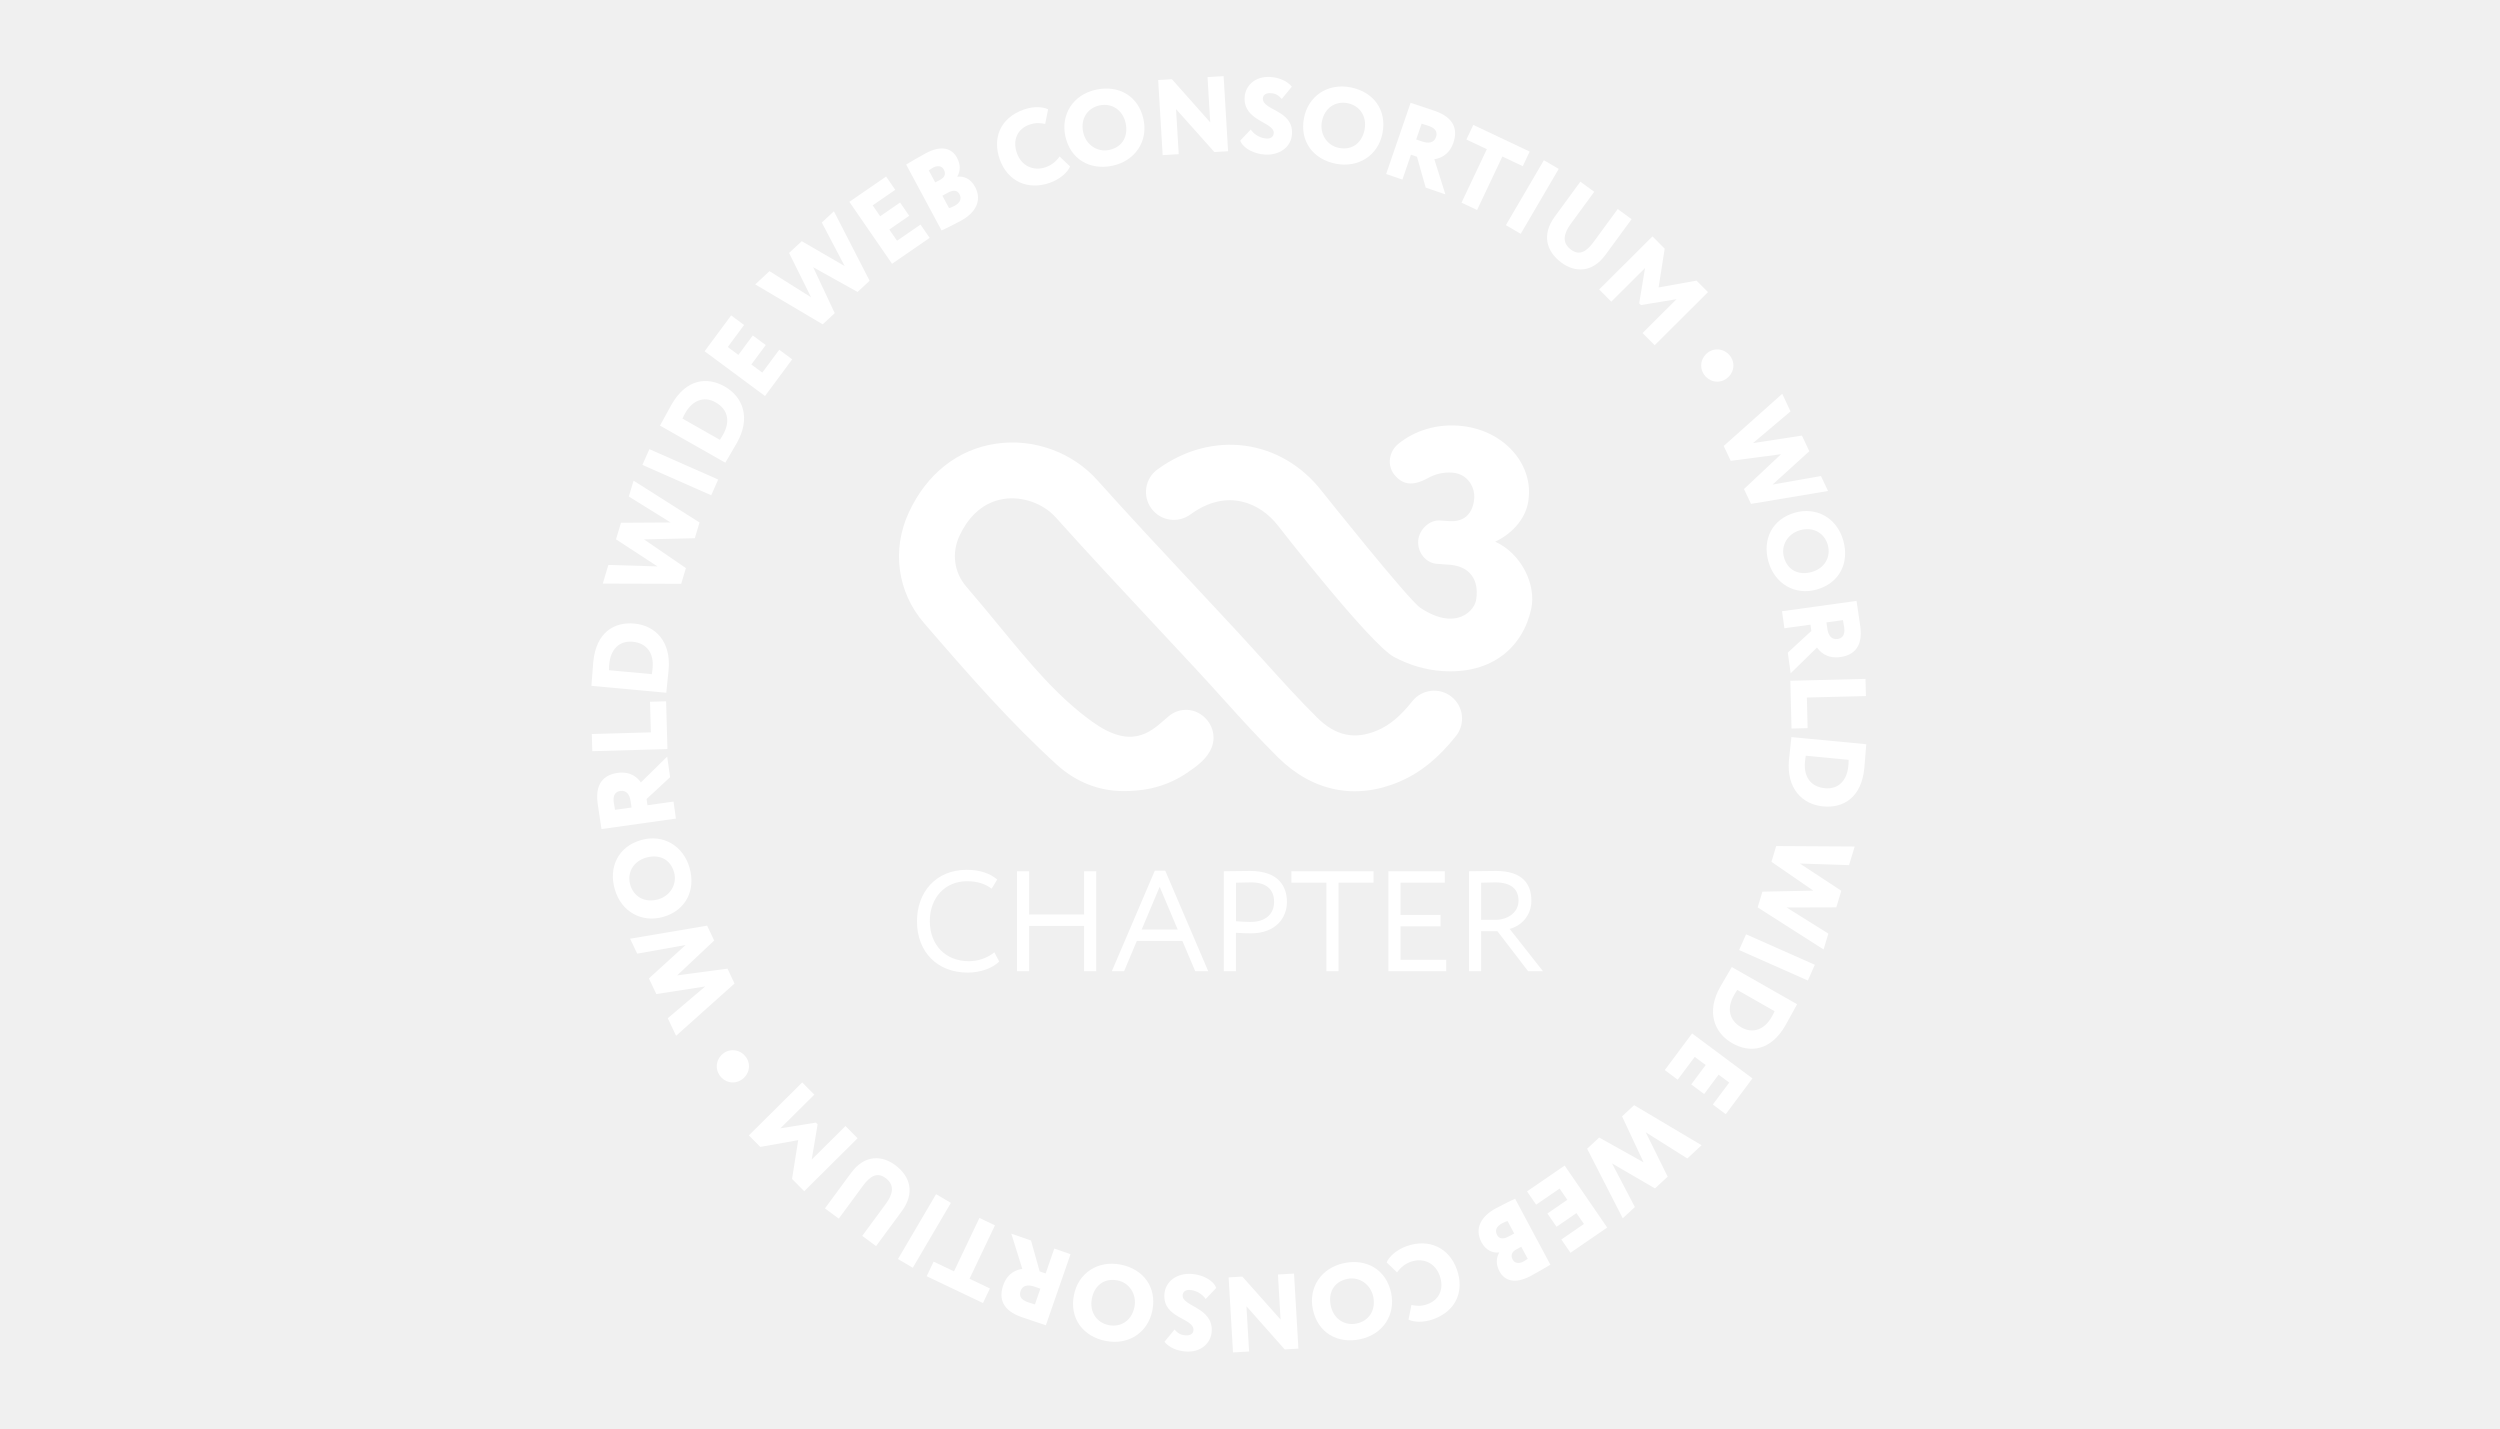
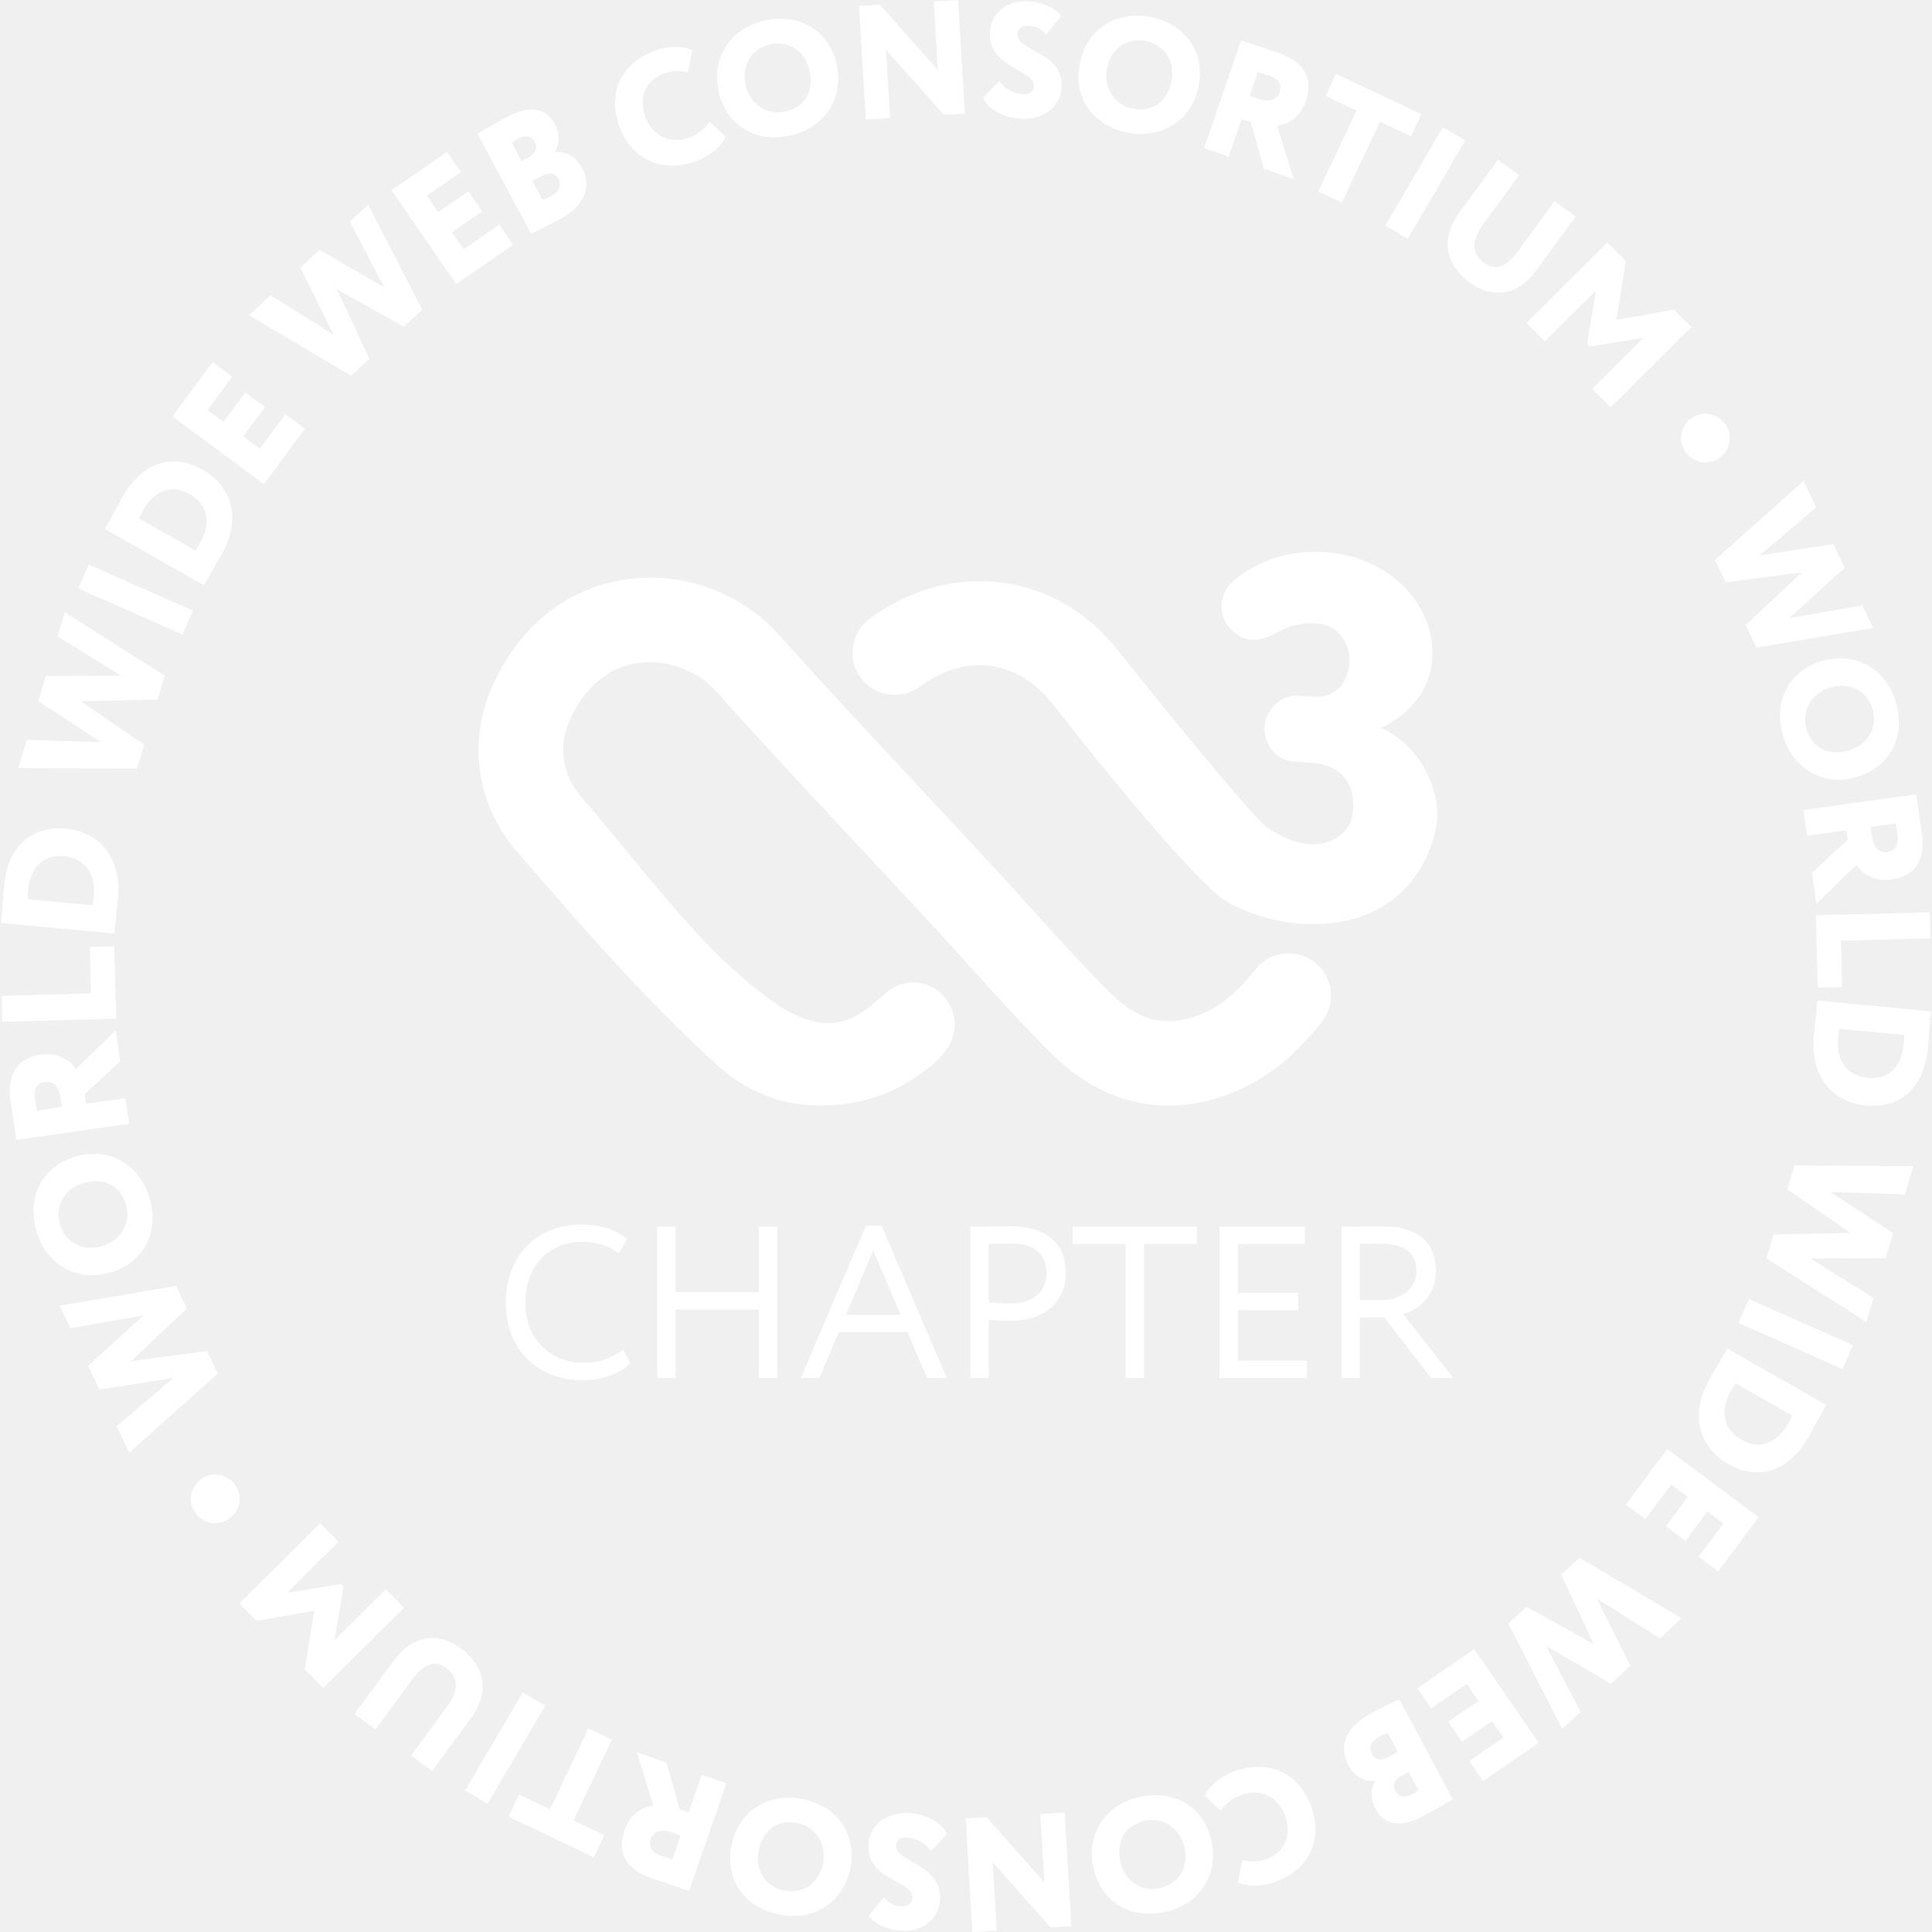
- <svg xmlns="http://www.w3.org/2000/svg" id="Layer_1" width="175" height="100" version="1.1" viewBox="0 0 175 100">
-   <defs>
-     <style>
-       .st0 {
-         fill: #fff;
-       }
-     </style>
-   </defs>
-   <g>
-     <g>
-       <path class="st0" d="M69.946,67.304c-.47.479-1.34.779-2.209.779-2.099,0-3.548-1.419-3.548-3.598,0-2.009,1.299-3.598,3.488-3.598.899,0,1.629.249,2.128.68l-.39.64c-.459-.34-.999-.521-1.729-.521-1.52,0-2.599,1.14-2.599,2.799,0,1.669,1.109,2.799,2.729,2.799.67,0,1.309-.23,1.789-.62l.34.64Z" />
-       <path class="st0" d="M75.886,64.815h-3.848v3.168h-.85v-6.996h.85v3.028h3.848v-3.028h.85v6.996h-.85v-3.168Z" />
-       <path class="st0" d="M80.837,60.947h.729l3.009,7.036h-.91l-.899-2.119h-3.188l-.89,2.119h-.859l3.008-7.036ZM79.918,65.065h2.519l-1.26-2.989-1.259,2.989Z" />
-       <path class="st0" d="M85.668,67.983v-6.996c.39,0,1.389-.021,1.828-.021,1.999,0,2.589,1.08,2.589,2.169,0,1.14-.81,2.199-2.519,2.199-.279,0-.699-.01-1.049-.04v2.688h-.85ZM86.518,61.787v2.698c.34.03.669.05,1.019.05,1.03,0,1.649-.529,1.649-1.409,0-.829-.5-1.359-1.609-1.359-.279,0-.729.01-1.059.021Z" />
-       <path class="st0" d="M90.398,60.987h5.747v.8h-2.448v6.196h-.85v-6.196h-2.449v-.8Z" />
-       <path class="st0" d="M97.188,60.987h3.947v.8h-3.098v2.259h2.798v.799h-2.798v2.339h3.198v.8h-4.048v-6.996Z" />
-       <path class="st0" d="M102.829,67.983v-6.996c.39,0,1.679-.021,1.879-.021,1.908,0,2.488.95,2.488,2.079,0,1.09-.75,1.779-1.52,1.979l2.329,2.958h-1.039l-2.149-2.799h-1.139v2.799h-.85ZM103.678,61.787v2.599h1.029c.81,0,1.589-.5,1.589-1.33,0-.719-.399-1.289-1.64-1.289-.22,0-.649.01-.979.021Z" />
+ <svg xmlns="http://www.w3.org/2000/svg" id="Layer_1" width="120" height="120" version="1.1" viewBox="0 0 60 60">
+   <defs id="defs2929" />
+   <g id="g28" transform="matrix(0.6715809,0,0,0.6715809,-27.39767,-2.482581)">
+     <g id="g20">
+       <path d="M 69.946,66.74 C 69.476,67.219 68.606,67.519 67.737,67.519 65.638,67.519 64.189,66.1 64.189,63.922 64.189,61.913 65.488,60.324 67.677,60.324 68.577,60.324 69.306,60.573 69.805,61.004 L 69.415,61.643 C 68.956,61.303 68.416,61.123 67.687,61.123 66.167,61.123 65.088,62.262 65.088,63.922 65.088,65.59 66.198,66.72 67.817,66.72 68.487,66.72 69.125,66.49 69.606,66.1 Z" id="path6" style="fill:#ffffff" />
+       <path d="M 75.886,64.252 H 72.038 V 67.42 H 71.189 V 60.423 H 72.038 V 63.452 H 75.886 V 60.423 H 76.736 V 67.42 H 75.886 Z" id="path8" style="fill:#ffffff" />
+       <path d="M 80.837,60.383 H 81.567 L 84.576,67.42 H 83.665 L 82.766,65.3 H 79.579 L 78.689,67.42 H 77.829 L 80.837,60.383 Z M 79.918,64.502 H 82.437 L 81.177,61.512 Z" id="path10" style="fill:#ffffff" />
+       <path d="M 85.668,67.42 V 60.423 C 86.058,60.423 87.057,60.403 87.496,60.403 89.496,60.403 90.085,61.483 90.085,62.572 90.085,63.712 89.276,64.771 87.567,64.771 87.288,64.771 86.868,64.761 86.518,64.731 V 67.42 H 85.668 Z M 86.518,61.223 V 63.922 C 86.858,63.952 87.187,63.971 87.537,63.971 88.567,63.971 89.186,63.442 89.186,62.562 89.186,61.733 88.686,61.203 87.577,61.203 87.297,61.203 86.847,61.213 86.518,61.223 Z" id="path12" style="fill:#ffffff" />
+       <path d="M 90.398,60.423 H 96.145 V 61.223 H 93.697 V 67.42 H 92.847 V 61.223 H 90.398 Z" id="path14" style="fill:#ffffff" />
+       <path d="M 97.188,60.423 H 101.135 V 61.223 H 98.038 V 63.482 H 100.835 V 64.281 H 98.038 V 66.62 H 101.236 V 67.42 H 97.188 Z" id="path16" style="fill:#ffffff" />
+       <path d="M 102.829,67.42 V 60.423 C 103.218,60.423 104.507,60.403 104.707,60.403 106.616,60.403 107.196,61.353 107.196,62.482 107.196,63.572 106.446,64.261 105.676,64.462 L 108.005,67.42 H 106.966 L 104.817,64.621 H 103.678 V 67.42 H 102.829 Z M 103.678,61.223 V 63.822 H 104.707 C 105.517,63.822 106.296,63.322 106.296,62.492 106.296,61.773 105.897,61.203 104.657,61.203 104.437,61.203 104.007,61.213 103.678,61.223 Z" id="path18" style="fill:#ffffff" />
    </g>
-     <g>
-       <path class="st0" d="M101.605,48.77c-.843-.669-2.075-.527-2.744.316-.829,1.046-1.582,1.675-2.441,2.041-1.584.674-2.926.389-4.223-.897-1.272-1.26-2.511-2.632-3.713-3.963-.588-.651-1.177-1.303-1.774-1.948-1.019-1.101-2.044-2.198-3.068-3.295l-.09-.097c-2.227-2.383-4.529-4.848-6.749-7.324-1.761-1.964-4.481-2.937-7.098-2.543-2.675.4-4.838,2.112-6.091,4.819-1.207,2.607-.799,5.57,1.065,7.732,3.279,3.803,6.045,6.947,9.285,9.904,1.325,1.209,2.928,1.852,4.635,1.861,1.108.005,2.777-.12,4.48-1.266.746-.502,1.44-1.018,1.745-1.806.311-.806.021-1.733-.708-2.256-.706-.509-1.634-.473-2.307.087-.085.071-.177.152-.278.24-1.059.927-2.376,2.081-5.061.153-2.461-1.767-4.366-4.083-6.573-6.766-.72-.874-1.464-1.778-2.26-2.702-.85-.986-1.034-2.342-.479-3.541.484-1.043,1.417-2.341,3.126-2.596,1.294-.195,2.745.323,3.612,1.288,2.239,2.498,4.558,4.982,6.801,7.383,1.051,1.125,2.102,2.251,3.148,3.38.586.633,1.164,1.273,1.751,1.923,1.232,1.364,2.506,2.774,3.852,4.107,2.429,2.407,5.448,3.017,8.506,1.716,1.468-.627,2.73-1.645,3.969-3.207.668-.842.527-2.073-.316-2.743Z" />
-       <path class="st0" d="M104.661,37.92c1.263-.599,2.256-1.726,2.351-3.093.24-2.374-1.714-4.645-4.589-4.996-1.765-.224-3.403.299-4.564,1.261-.621.516-.788,1.472-.25,2.145.588.701,1.266.824,2.376.214.398-.226.996-.414,1.653-.368,1.24.086,1.595,1.203,1.561,1.711-.005.075.002,1.805-1.744,1.685l-.659-.046c-.734-.05-1.467.636-1.522,1.42-.059.835.552,1.564,1.312,1.617l.81.055c2.228.154,1.995,2.045,1.949,2.348-.043.869-1.439,2.344-3.928.667-.844-.568-6.868-8.134-6.868-8.134-2.854-3.69-7.704-4.34-11.53-1.544-.421.308-.698.761-.778,1.277-.079.515.046,1.031.353,1.452.308.421.761.698,1.276.778.518.08,1.032-.046,1.453-.353,2.611-1.907,4.938-.771,6.134.777,0,0,6.467,8.318,8.132,9.199,1.08.572,2.208.902,3.355.981,3.519.243,5.662-1.696,6.241-4.352.379-1.741-.747-3.917-2.524-4.702Z" />
+     <g id="g26">
+       <path d="M 101.605,48.206 C 100.761,47.536 99.53,47.679 98.861,48.522 98.031,49.568 97.278,50.197 96.419,50.563 94.836,51.237 93.494,50.952 92.196,49.667 90.924,48.407 89.685,47.034 88.483,45.704 87.895,45.053 87.306,44.401 86.71,43.756 85.69,42.655 84.665,41.559 83.641,40.461 L 83.551,40.364 C 81.324,37.981 79.022,35.516 76.802,33.04 75.041,31.076 72.321,30.103 69.704,30.497 67.029,30.897 64.866,32.609 63.613,35.316 62.405,37.923 62.814,40.886 64.678,43.048 67.957,46.851 70.723,49.995 73.963,52.952 75.288,54.161 76.891,54.804 78.598,54.813 79.706,54.818 81.375,54.693 83.078,53.547 83.824,53.045 84.518,52.528 84.824,51.74 85.135,50.934 84.845,50.007 84.116,49.484 83.41,48.975 82.483,49.011 81.809,49.571 81.724,49.642 81.632,49.723 81.531,49.811 80.472,50.738 79.155,51.893 76.469,49.964 74.009,48.197 72.103,45.881 69.896,43.199 69.177,42.325 68.432,41.421 67.636,40.497 66.787,39.511 66.603,38.155 67.157,36.956 67.641,35.913 68.574,34.615 70.283,34.36 71.577,34.165 73.028,34.682 73.895,35.647 76.133,38.145 78.453,40.63 80.696,43.03 81.747,44.155 82.798,45.281 83.844,46.41 84.429,47.043 85.008,47.683 85.594,48.333 86.827,49.697 88.101,51.107 89.446,52.44 91.875,54.848 94.895,55.457 97.952,54.156 99.42,53.529 100.682,52.511 101.921,50.949 102.589,50.107 102.448,48.877 101.605,48.206 Z" id="path22" style="fill:#ffffff;fill-opacity:1" />
+       <path d="M 104.661,37.356 C 105.924,36.757 106.917,35.63 107.012,34.263 107.252,31.89 105.298,29.618 102.423,29.267 100.658,29.043 99.02,29.566 97.859,30.528 97.239,31.044 97.071,31.999 97.609,32.673 98.197,33.374 98.876,33.497 99.985,32.887 100.383,32.661 100.981,32.473 101.638,32.519 102.879,32.605 103.234,33.722 103.199,34.229 103.194,34.304 103.201,36.035 101.455,35.914 L 100.796,35.868 C 100.062,35.818 99.329,36.504 99.275,37.289 99.216,38.124 99.827,38.853 100.586,38.906 L 101.396,38.962 C 103.624,39.116 103.391,41.007 103.345,41.309 103.301,42.179 101.906,43.654 99.417,41.977 98.572,41.408 92.549,33.843 92.549,33.843 89.695,30.153 84.846,29.503 81.019,32.298 80.598,32.606 80.321,33.059 80.241,33.575 80.161,34.09 80.286,34.607 80.594,35.027 80.901,35.448 81.355,35.725 81.87,35.805 82.388,35.886 82.902,35.76 83.323,35.452 85.933,33.545 88.26,34.682 89.457,36.229 89.457,36.229 95.924,44.547 97.589,45.428 98.669,46 99.797,46.33 100.944,46.41 104.463,46.653 106.606,44.714 107.185,42.058 107.564,40.317 106.438,38.141 104.661,37.356 Z" id="path24" style="fill:#ffffff;fill-opacity:1" />
    </g>
  </g>
-   <g>
-     <polygon class="st0" points="50.925 67.806 47.403 68.276 49.991 65.835 49.499 64.796 44.107 65.71 44.603 66.756 47.993 66.149 45.424 68.49 45.942 69.584 49.367 69.051 46.743 71.276 47.326 72.506 51.417 68.847 50.925 67.806" />
-     <path class="st0" d="M46.417,64.186c1.615-.46,2.292-1.897,1.854-3.439-.44-1.541-1.853-2.383-3.387-1.946-1.614.46-2.292,1.897-1.853,3.438.459,1.615,1.918,2.365,3.386,1.946ZM44.116,61.931c-.233-.819.192-1.635,1.118-1.899.854-.243,1.677.062,1.951,1.025.231.81-.249,1.652-1.118,1.899-.927.264-1.712-.185-1.951-1.025Z" />
-     <path class="st0" d="M47.147,56.11l-1.824.257-.062-.439,1.646-1.523-.204-1.444-1.841,1.808c-.181-.263-.66-.803-1.627-.667-.961.136-1.597.741-1.397,2.163.021.149.224,1.48.265,1.77l5.211-.734-.168-1.191ZM43.052,56.687c-.042-.244-.063-.34-.088-.519-.081-.573.174-.761.464-.801.439-.062.653.272.718.727l.061.431-1.155.162Z" />
-     <polygon class="st0" points="46.628 49.091 45.501 49.123 45.561 51.265 41.427 51.38 41.46 52.583 46.721 52.435 46.628 49.091" />
-     <path class="st0" d="M46.652,48.366c.046-.501.124-1.189.15-1.467.185-2-.936-3.116-2.403-3.25-1.393-.129-2.678.606-2.871,2.702-.032.344-.095,1.275-.121,1.552l-.009.105,5.242.484.012-.127ZM45.682,46.759c-.016.172-.026.277-.055.433l-2.995-.277c-.009-.151.007-.317.019-.444.09-.974.664-1.637,1.631-1.549.996.093,1.497.803,1.401,1.836Z" />
-     <polygon class="st0" points="48.013 39.766 45.081 37.759 48.637 37.676 48.967 36.575 44.349 33.647 44.017 34.756 46.943 36.573 43.468 36.594 43.121 37.754 46.024 39.649 42.585 39.547 42.195 40.851 47.684 40.867 48.013 39.766" />
-     <rect class="st0" x="47.018" y="30.423" width="1.204" height="5.265" transform="translate(-1.85004 63.27065) rotate(-66.18191)" />
-     <path class="st0" d="M50.838,32.28c.25-.438.604-1.032.742-1.274.991-1.746.429-3.224-.853-3.952-1.216-.69-2.688-.55-3.728,1.281-.171.301-.612,1.123-.749,1.364l-.052.092,4.577,2.599.063-.111ZM50.39,30.788l-2.616-1.486c.054-.141.136-.286.199-.396.483-.85,1.281-1.219,2.124-.739.87.494,1.033,1.348.52,2.25-.085.15-.137.241-.227.371Z" />
-     <polygon class="st0" points="55.454 25.153 54.547 24.482 53.361 26.082 52.594 25.514 53.601 24.155 52.695 23.482 51.687 24.843 50.944 24.291 52.086 22.75 51.18 22.079 49.322 24.587 53.55 27.721 55.454 25.153" />
-     <polygon class="st0" points="58.432 21.92 56.922 18.705 60.03 20.437 60.872 19.653 58.374 14.79 57.526 15.577 59.127 18.626 56.122 16.883 55.235 17.707 56.776 20.811 53.864 18.98 52.867 19.907 57.59 22.703 58.432 21.92" />
-     <polygon class="st0" points="65.075 16.651 64.435 15.721 62.793 16.852 62.251 16.066 63.645 15.106 63.005 14.176 61.611 15.137 61.086 14.375 62.666 13.286 62.026 12.358 59.455 14.128 62.443 18.465 65.075 16.651" />
-     <path class="st0" d="M67.259,15.454c1.007-.541,1.517-1.404.994-2.378-.321-.597-.827-.76-1.232-.705l-.007-.013c.224-.41.234-.835-.025-1.319-.346-.642-1.07-.91-2.176-.315-.504.271-1.132.643-1.383.794l2.478,4.611c.286-.12.909-.438,1.352-.676ZM67.164,13.592c.168.312.058.601-.353.821-.199.107-.295.133-.379.153l-.466-.868.411-.221c.344-.185.631-.177.787.114ZM65.467,12.771l-.452-.841c.112-.077.184-.133.317-.205.259-.14.586-.136.735.142.181.338.024.568-.248.714l-.352.189Z" />
-     <path class="st0" d="M73.492,12.796c.673-.238,1.233-.707,1.412-1.146l-.734-.697c-.245.366-.595.617-.949.744-.893.315-1.723-.092-2.035-.971-.346-.978.091-1.723.857-1.994.468-.166.794-.122,1.122-.055l.201-1.029c-.4-.185-1.041-.213-1.7.021-1.708.605-2.189,2.06-1.684,3.484.548,1.545,1.973,2.188,3.51,1.643Z" />
-     <path class="st0" d="M77.875,11.601c1.567-.334,2.502-1.686,2.17-3.246-.349-1.641-1.737-2.415-3.304-2.081-1.641.349-2.488,1.751-2.17,3.246.35,1.641,1.737,2.415,3.304,2.081ZM76.976,7.377c.832-.177,1.618.302,1.819,1.244.185.868-.176,1.668-1.155,1.876-.824.176-1.63-.36-1.818-1.243-.201-.942.3-1.695,1.154-1.877Z" />
-     <polygon class="st0" points="84.526 5.396 84.716 8.566 82.033 5.545 81.072 5.602 81.386 10.859 82.511 10.792 82.323 7.638 85.005 10.643 85.966 10.586 85.653 5.329 84.526 5.396" />
-     <path class="st0" d="M88.642,9.697c-.368-.025-.815-.227-1.09-.629l-.736.774c.218.579,1.016.933,1.722.978,1.014.066,1.842-.513,1.901-1.429.111-1.711-2.094-1.644-2.037-2.514.015-.24.22-.378.55-.355.39.024.555.171.772.404l.704-.859c-.307-.374-.833-.634-1.508-.678-1.051-.068-1.742.595-1.794,1.406-.11,1.696,2.087,1.741,2.036,2.529-.016.248-.207.394-.521.374Z" />
-     <path class="st0" d="M93.504,11.462c1.573.308,2.964-.57,3.27-2.136.322-1.646-.651-2.902-2.224-3.21-1.646-.323-2.976.637-3.269,2.135-.322,1.647.651,2.903,2.224,3.21ZM92.535,8.497c.185-.945.941-1.442,1.798-1.274.835.163,1.37.912,1.186,1.857-.17.871-.816,1.466-1.798,1.273-.827-.162-1.359-.971-1.186-1.857Z" />
-     <path class="st0" d="M98.767,10.829l.42.143.611,2.16,1.38.474-.776-2.462c.317-.043,1.016-.225,1.334-1.15.315-.918.064-1.76-1.296-2.228-.142-.048-1.421-.472-1.699-.567l-1.711,4.981,1.139.391.599-1.743ZM99.513,8.659c.237.073.333.098.503.156.548.188.6.501.505.779-.145.42-.54.458-.974.31l-.413-.142.379-1.103Z" />
-     <polygon class="st0" points="106.595 11.632 107.077 10.611 103.131 8.745 102.648 9.766 104.078 10.441 102.307 14.185 103.396 14.699 105.166 10.956 106.595 11.632" />
-     <rect class="st0" x="104.628" y="13.191" width="5.265" height="1.203" transform="translate(41.18161 99.39973) rotate(-59.6634)" />
-     <path class="st0" d="M109.312,18.393c.911.667,2.123.743,3.073-.557l1.826-2.493-.971-.711-1.683,2.3c-.498.68-.989.982-1.578.551-.679-.498-.512-1.148-.027-1.81l1.644-2.245-.971-.711-1.794,2.451c-.911,1.245-.61,2.425.482,3.224Z" />
-     <polygon class="st0" points="112.791 21.116 115.152 18.764 114.743 21.232 114.865 21.355 117.356 20.944 114.978 23.312 115.828 24.166 119.56 20.449 118.758 19.644 116.102 20.122 116.528 17.405 115.673 16.547 111.942 20.264 112.791 21.116" />
-     <polygon class="st0" points="121.149 32.258 124.671 31.796 122.079 34.231 122.569 35.272 127.961 34.369 127.468 33.321 124.077 33.921 126.651 31.587 126.135 30.491 122.709 31.017 125.337 28.798 124.757 27.566 120.659 31.218 121.149 32.258" />
-     <path class="st0" d="M125.647,35.886c-1.613.458-2.293,1.892-1.855,3.433.437,1.541,1.848,2.383,3.381,1.948,1.614-.458,2.293-1.893,1.856-3.434-.457-1.613-1.913-2.364-3.382-1.948ZM127.944,38.142c.232.817-.193,1.634-1.119,1.897-.853.242-1.675-.064-1.948-1.027-.23-.81.251-1.65,1.119-1.896.926-.263,1.71.187,1.948,1.026Z" />
-     <path class="st0" d="M124.909,43.978l1.825-.253.061.44-1.65,1.52.201,1.445,1.845-1.805c.18.263.658.804,1.627.67.961-.134,1.599-.739,1.401-2.162-.02-.149-.221-1.48-.261-1.771l-5.216.724.166,1.192ZM129.006,43.408c.042.245.063.341.088.519.079.574-.176.761-.466.802-.44.061-.653-.274-.716-.729l-.059-.432,1.154-.16Z" />
-     <polygon class="st0" points="125.406 50.998 126.534 50.97 126.481 48.827 130.615 48.725 130.585 47.522 125.323 47.653 125.406 50.998" />
-     <path class="st0" d="M125.397,51.596l-.012.127c-.048.502-.129,1.189-.156,1.467-.19,2.0.927,3.12,2.395,3.259,1.393.133,2.68-.598,2.881-2.695.033-.344.099-1.276.125-1.552l.01-.105-5.243-.501ZM129.382,53.632c-.093.974-.67,1.637-1.636,1.544-.996-.095-1.496-.808-1.397-1.841.017-.173.026-.278.057-.434l2.995.287c.008.151-.007.316-.019.444Z" />
-     <polygon class="st0" points="124.001 60.326 126.93 62.344 123.369 62.416 123.036 63.518 127.651 66.463 127.986 65.353 125.062 63.525 128.542 63.515 128.891 62.355 125.992 60.448 129.434 60.56 129.828 59.256 124.334 59.224 124.001 60.326" />
-     <rect class="st0" x="123.786" y="64.387" width="1.204" height="5.265" transform="translate(12.71659 153.5847) rotate(-66.09787)" />
-     <path class="st0" d="M121.161,67.803c-.25.438-.605,1.031-.743,1.274-.994,1.744-.434,3.223.846,3.952,1.215.693,2.688.555,3.73-1.275.171-.301.613-1.122.751-1.364l.053-.092-4.575-2.606-.063.111ZM121.608,69.295l2.614,1.489c-.055.142-.138.286-.201.398-.484.849-1.282,1.217-2.125.736-.869-.495-1.031-1.35-.517-2.251.086-.15.138-.242.229-.372Z" />
-     <polygon class="st0" points="116.535 74.904 117.439 75.579 118.631 73.98 119.398 74.552 118.386 75.908 119.291 76.583 120.303 75.225 121.045 75.779 119.898 77.318 120.803 77.992 122.67 75.488 118.446 72.341 116.535 74.904" />
-     <polygon class="st0" points="113.543 78.145 115.05 81.364 111.943 79.628 111.099 80.41 113.591 85.28 114.441 84.493 112.843 81.44 115.849 83.189 116.737 82.365 115.199 79.256 118.111 81.092 119.11 80.166 114.388 77.362 113.543 78.145" />
-     <polygon class="st0" points="106.891 83.396 107.529 84.326 109.172 83.199 109.712 83.987 108.317 84.944 108.956 85.873 110.35 84.917 110.874 85.679 109.293 86.764 109.931 87.693 112.503 85.928 109.526 81.589 106.891 83.396" />
-     <path class="st0" d="M104.704,84.588c-1.007.539-1.519,1.401-.998,2.375.319.596.825.761,1.231.706l.007.013c-.224.41-.236.835.023,1.318.344.643,1.068.913,2.175.32.504-.269,1.133-.64,1.384-.792l-2.468-4.614c-.286.12-.91.436-1.354.673ZM104.795,86.449c-.166-.312-.057-.6.355-.82.198-.107.295-.133.38-.152l.464.868-.411.22c-.345.184-.631.176-.788-.116ZM106.49,87.273l.45.842c-.112.077-.185.133-.317.203-.259.138-.586.135-.734-.144-.18-.338-.023-.568.25-.714l.351-.188Z" />
-     <path class="st0" d="M98.479,87.226c-.673.236-1.234.705-1.414,1.144l.732.698c.246-.365.596-.616.951-.741.893-.315,1.723.094,2.033.974.344.978-.095,1.724-.862,1.993-.467.164-.794.12-1.12.052l-.205,1.028c.4.186,1.04.216,1.7-.017,1.71-.602,2.194-2.056,1.692-3.481-.544-1.546-1.967-2.193-3.507-1.65Z" />
-     <path class="st0" d="M94.078,88.418c-1.568.331-2.506,1.682-2.177,3.243.346,1.642,1.733,2.419,3.302,2.088,1.641-.346,2.492-1.747,2.177-3.243-.346-1.641-1.732-2.418-3.301-2.088ZM94.969,92.645c-.832.175-1.619-.305-1.816-1.247-.183-.869.178-1.668,1.158-1.875.825-.174,1.63.364,1.816,1.247.198.942-.304,1.694-1.158,1.875Z" />
-     <polygon class="st0" points="89.456 89.215 89.64 92.368 86.964 89.361 86.004 89.416 86.31 94.671 87.437 94.605 87.251 91.438 89.928 94.459 90.889 94.403 90.582 89.15 89.456 89.215" />
-     <path class="st0" d="M83.307,90.299c.368.024.815.228,1.09.631l.738-.773c-.218-.581-1.016-.936-1.722-.983-1.014-.068-1.844.51-1.905,1.426-.114,1.713,2.093,1.648,2.034,2.52-.016.24-.221.378-.552.355-.389-.026-.554-.173-.772-.406l-.706.857c.307.375.833.637,1.508.682,1.051.069,1.745-.593,1.799-1.404.113-1.697-2.087-1.747-2.034-2.536.017-.248.207-.393.523-.372Z" />
-     <path class="st0" d="M78.447,88.522c-1.572-.309-2.964.567-3.272,2.131-.324,1.646.647,2.902,2.22,3.212,1.645.325,2.976-.632,3.271-2.13.325-1.646-.646-2.903-2.219-3.213ZM79.412,91.488c-.186.945-.943,1.44-1.799,1.271-.834-.165-1.368-.913-1.182-1.858.171-.871.817-1.464,1.798-1.272.827.163,1.357.973,1.183,1.859Z" />
-     <path class="st0" d="M73.196,89.143l-.42-.146-.605-2.161-1.379-.478.77,2.465c-.317.041-1.016.221-1.337,1.144-.318.918-.068,1.76,1.289,2.231.142.049,1.42.476,1.697.572l1.726-4.975-1.138-.395-.603,1.742ZM72.444,91.311c-.237-.075-.332-.1-.502-.159-.548-.19-.599-.502-.503-.779.145-.42.54-.458.974-.308l.413.143-.382,1.102Z" />
-     <polygon class="st0" points="68.559 85.257 66.779 88.996 65.352 88.316 64.867 89.336 68.808 91.213 69.294 90.194 67.867 89.514 69.646 85.775 68.559 85.257" />
-     <rect class="st0" x="62.077" y="85.565" width="5.266" height="1.204" transform="translate(-42.36057 98.33266) rotate(-59.57622)" />
-     <path class="st0" d="M62.655,81.549c-.909-.669-2.121-.748-3.076.549l-1.834,2.49.97.714,1.691-2.297c.5-.678.993-.979,1.58-.546.679.5.508,1.15.022,1.81l-1.652,2.243.97.714,1.803-2.448c.915-1.243.617-2.424-.474-3.228Z" />
-     <polygon class="st0" points="59.184 78.823 56.82 81.169 57.234 78.704 57.112 78.582 54.623 78.985 57.003 76.625 56.155 75.771 52.42 79.478 53.22 80.283 55.874 79.81 55.443 82.525 56.296 83.384 60.032 79.677 59.184 78.823" />
-     <path class="st0" d="M51.294,73.515c-.609,0-1.12.511-1.12,1.128,0,.609.511,1.128,1.12,1.128.616,0,1.135-.519,1.135-1.128,0-.617-.519-1.128-1.135-1.128Z" />
-     <path class="st0" d="M119.083,25.588c0,.609.511,1.128,1.12,1.128.616,0,1.135-.519,1.135-1.128,0-.617-.519-1.128-1.135-1.128-.609,0-1.12.511-1.12,1.128Z" />
+   <g id="g122" transform="matrix(0.6715809,0,0,0.6715809,-27.76879,-3.200479)">
+     <polygon points="49.367,68.488 46.743,70.713 47.326,71.943 51.417,68.283 50.925,67.242 47.403,67.712 49.991,65.272 49.499,64.232 44.107,65.146 44.603,66.193 47.993,65.585 45.424,67.926 45.942,69.02 " id="polygon30" style="fill:#ffffff" />
+     <path d="M 46.417,63.622 C 48.031,63.162 48.709,61.725 48.27,60.183 47.831,58.642 46.417,57.8 44.883,58.238 43.269,58.698 42.591,60.134 43.03,61.676 43.49,63.29 44.948,64.041 46.417,63.622 Z M 44.116,61.367 C 43.883,60.548 44.308,59.732 45.234,59.468 46.088,59.224 46.91,59.53 47.185,60.492 47.415,61.303 46.935,62.144 46.067,62.392 45.14,62.656 44.355,62.207 44.116,61.367 Z" id="path32" style="fill:#ffffff" />
+     <path d="M 47.147,55.547 45.323,55.804 45.261,55.365 46.907,53.842 46.703,52.398 44.862,54.206 C 44.681,53.943 44.203,53.402 43.235,53.539 42.274,53.675 41.639,54.281 41.839,55.702 41.859,55.852 42.063,57.182 42.103,57.472 L 47.315,56.738 47.147,55.547 Z M 43.052,56.123 C 43.01,55.879 42.989,55.784 42.964,55.604 42.883,55.031 43.138,54.843 43.428,54.803 43.867,54.741 44.082,55.075 44.146,55.529 L 44.207,55.961 43.052,56.123 Z" id="path34" style="fill:#ffffff" />
+     <polygon points="41.427,50.816 41.46,52.02 46.721,51.872 46.628,48.527 45.501,48.559 45.561,50.701 " id="polygon36" style="fill:#ffffff" />
+     <path d="M 46.652,47.802 C 46.698,47.301 46.776,46.613 46.802,46.336 46.986,44.336 45.866,43.22 44.399,43.086 43.006,42.957 41.721,43.692 41.528,45.788 41.496,46.133 41.433,47.063 41.408,47.341 L 41.398,47.446 46.64,47.93 46.652,47.802 Z M 45.682,46.195 C 45.666,46.367 45.657,46.472 45.627,46.628 L 42.632,46.351 C 42.623,46.2 42.638,46.034 42.65,45.907 42.74,44.934 43.315,44.27 44.281,44.358 45.277,44.451 45.778,45.161 45.682,46.195 Z" id="path38" style="fill:#ffffff" />
+     <polygon points="46.024,39.085 42.585,38.984 42.195,40.287 47.684,40.304 48.013,39.202 45.081,37.196 48.637,37.113 48.967,36.011 44.349,33.084 44.017,34.193 46.943,36.009 43.468,36.03 43.121,37.19 " id="polygon40" style="fill:#ffffff" />
+     <rect x="47.018" y="29.859" width="1.204" height="5.265" transform="rotate(-66.18191,47.62021,32.4911)" id="rect42" style="fill:#ffffff" />
+     <path d="M 50.838,31.717 C 51.088,31.278 51.442,30.684 51.58,30.442 52.572,28.696 52.01,27.219 50.728,26.491 49.512,25.801 48.04,25.941 47,27.772 46.829,28.073 46.388,28.895 46.251,29.136 L 46.199,29.228 50.776,31.827 50.838,31.717 Z M 50.39,30.225 47.774,28.739 C 47.828,28.598 47.91,28.453 47.973,28.342 48.456,27.493 49.254,27.123 50.097,27.603 50.967,28.097 51.13,28.951 50.617,29.853 50.532,30.003 50.48,30.095 50.39,30.225 Z" id="path44" style="fill:#ffffff" />
+     <polygon points="51.18,21.515 49.322,24.023 53.55,27.157 55.454,24.589 54.547,23.918 53.361,25.519 52.594,24.95 53.601,23.591 52.695,22.919 51.687,24.279 50.944,23.728 52.086,22.187 " id="polygon46" style="fill:#ffffff" />
+     <polygon points="56.776,20.248 53.864,18.417 52.867,19.343 57.59,22.14 58.432,21.357 56.922,18.141 60.03,19.873 60.872,19.089 58.374,14.226 57.526,15.013 59.127,18.063 56.122,16.319 55.235,17.143 " id="polygon48" style="fill:#ffffff" />
+     <polygon points="62.026,11.794 59.455,13.564 62.443,17.901 65.075,16.087 64.435,15.157 62.793,16.288 62.251,15.502 63.645,14.542 63.005,13.613 61.611,14.573 61.086,13.812 62.666,12.723 " id="polygon50" style="fill:#ffffff" />
+     <path d="M 67.259,14.89 C 68.266,14.349 68.776,13.486 68.252,12.513 67.932,11.916 67.426,11.753 67.02,11.808 L 67.013,11.795 C 67.237,11.385 67.247,10.96 66.988,10.476 66.642,9.835 65.918,9.566 64.812,10.161 64.308,10.432 63.68,10.804 63.429,10.955 L 65.906,15.566 C 66.192,15.446 66.816,15.128 67.259,14.89 Z M 67.164,13.028 C 67.331,13.34 67.222,13.629 66.811,13.85 66.612,13.957 66.516,13.983 66.432,14.003 L 65.966,13.135 66.377,12.914 C 66.721,12.729 67.007,12.737 67.164,13.028 Z M 65.467,12.208 65.015,11.367 C 65.127,11.289 65.199,11.233 65.332,11.162 65.59,11.022 65.917,11.027 66.067,11.305 66.248,11.643 66.09,11.873 65.819,12.019 L 65.467,12.208 Z" id="path52" style="fill:#ffffff" />
+     <path d="M 73.492,12.232 C 74.164,11.995 74.724,11.525 74.903,11.086 L 74.17,10.389 C 73.925,10.756 73.575,11.007 73.221,11.133 72.329,11.448 71.498,11.041 71.186,10.162 70.84,9.185 71.277,8.439 72.043,8.168 72.511,8.002 72.837,8.046 73.164,8.114 L 73.366,7.085 C 72.965,6.899 72.325,6.872 71.666,7.105 69.958,7.71 69.477,9.165 69.982,10.59 70.53,12.134 71.954,12.778 73.492,12.232 Z" id="path54" style="fill:#ffffff" />
+     <path d="M 77.875,11.037 C 79.442,10.703 80.378,9.351 80.045,7.791 79.696,6.15 78.308,5.376 76.741,5.71 75.101,6.059 74.254,7.462 74.571,8.956 74.921,10.597 76.308,11.37 77.875,11.037 Z M 76.976,6.813 C 77.808,6.636 78.594,7.115 78.795,8.057 78.98,8.925 78.619,9.725 77.64,9.933 76.816,10.108 76.01,9.573 75.822,8.69 75.622,7.748 76.122,6.995 76.976,6.813 Z" id="path56" style="fill:#ffffff" />
+     <polygon points="85.653,4.766 84.526,4.833 84.716,8.002 82.033,4.981 81.072,5.039 81.386,10.295 82.511,10.229 82.323,7.074 85.005,10.079 85.966,10.023 " id="polygon58" style="fill:#ffffff" />
+     <path d="M 88.642,9.133 C 88.274,9.109 87.827,8.907 87.552,8.504 L 86.816,9.278 C 87.034,9.857 87.833,10.211 88.538,10.256 89.552,10.322 90.38,9.743 90.439,8.828 90.551,7.117 88.346,7.184 88.403,6.314 88.418,6.074 88.622,5.936 88.953,5.958 89.343,5.983 89.507,6.13 89.725,6.362 L 90.429,5.503 C 90.122,5.129 89.596,4.869 88.921,4.825 87.87,4.757 87.179,5.42 87.127,6.231 87.017,7.927 89.214,7.972 89.163,8.759 89.147,9.008 88.956,9.153 88.642,9.133 Z" id="path60" style="fill:#ffffff" />
+     <path d="M 93.504,10.898 C 95.077,11.206 96.468,10.328 96.774,8.762 97.095,7.116 96.123,5.86 94.549,5.552 92.903,5.23 91.573,6.189 91.28,7.688 90.958,9.335 91.932,10.59 93.504,10.898 Z M 92.535,7.934 C 92.721,6.989 93.476,6.492 94.333,6.66 95.168,6.823 95.703,7.572 95.519,8.517 95.349,9.388 94.703,9.983 93.721,9.79 92.894,9.629 92.362,8.82 92.535,7.934 Z" id="path62" style="fill:#ffffff" />
+     <path d="M 98.767,10.265 99.186,10.408 99.798,12.569 101.178,13.043 100.401,10.581 C 100.719,10.538 101.417,10.356 101.735,9.431 102.05,8.513 101.799,7.67 100.439,7.203 100.297,7.155 99.018,6.731 98.74,6.636 L 97.029,11.617 98.168,12.008 98.767,10.265 Z M 99.513,8.095 C 99.75,8.168 99.845,8.193 100.015,8.251 100.564,8.439 100.615,8.752 100.52,9.03 100.376,9.449 99.98,9.488 99.547,9.339 L 99.134,9.198 99.513,8.095 Z" id="path64" style="fill:#ffffff" />
+     <polygon points="107.077,10.047 103.131,8.181 102.648,9.203 104.078,9.877 102.307,13.621 103.396,14.135 105.166,10.393 106.595,11.068 " id="polygon66" style="fill:#ffffff" />
+     <rect x="104.628" y="12.627" width="5.265" height="1.203" transform="rotate(-59.6634,107.2604,13.22869)" id="rect68" style="fill:#ffffff" />
+     <path d="M 109.312,17.83 C 110.223,18.496 111.434,18.572 112.385,17.273 L 114.211,14.78 113.239,14.069 111.556,16.369 C 111.058,17.048 110.567,17.351 109.978,16.92 109.299,16.422 109.467,15.772 109.951,15.11 L 111.596,12.865 110.624,12.154 108.83,14.606 C 107.919,15.85 108.22,17.03 109.312,17.83 Z" id="path70" style="fill:#ffffff" />
+     <polygon points="116.102,19.558 116.528,16.842 115.673,15.983 111.942,19.7 112.791,20.552 115.152,18.2 114.743,20.668 114.865,20.791 117.356,20.38 114.978,22.749 115.828,23.602 119.56,19.885 118.758,19.081 " id="polygon72" style="fill:#ffffff" />
+     <polygon points="122.709,30.453 125.337,28.234 124.757,27.002 120.659,30.654 121.149,31.695 124.671,31.233 122.079,33.667 122.569,34.709 127.961,33.806 127.468,32.757 124.077,33.357 126.651,31.023 126.135,29.927 " id="polygon74" style="fill:#ffffff" />
+     <path d="M 125.647,35.323 C 124.034,35.78 123.354,37.215 123.792,38.756 124.229,40.297 125.64,41.139 127.173,40.704 128.787,40.246 129.466,38.811 129.029,37.27 128.572,35.657 127.116,34.906 125.647,35.323 Z M 127.944,37.578 C 128.176,38.395 127.751,39.212 126.825,39.475 125.971,39.717 125.15,39.41 124.877,38.448 124.647,37.638 125.128,36.798 125.996,36.552 126.921,36.289 127.706,36.739 127.944,37.578 Z" id="path76" style="fill:#ffffff" />
+     <path d="M 124.909,43.414 126.734,43.161 126.795,43.601 125.145,45.12 125.346,46.565 127.192,44.761 C 127.372,45.024 127.85,45.565 128.819,45.431 129.78,45.297 130.417,44.692 130.22,43.269 130.2,43.12 129.998,41.788 129.959,41.498 L 124.743,42.222 124.909,43.414 Z M 129.006,42.845 C 129.048,43.09 129.069,43.186 129.094,43.364 129.173,43.938 128.918,44.125 128.628,44.166 128.188,44.227 127.975,43.892 127.912,43.437 L 127.852,43.005 Z" id="path78" style="fill:#ffffff" />
+     <polygon points="130.615,48.161 130.585,46.958 125.323,47.09 125.406,50.434 126.534,50.406 126.481,48.264 " id="polygon80" style="fill:#ffffff" />
+     <path d="M 125.397,51.032 125.384,51.159 C 125.337,51.661 125.256,52.349 125.229,52.627 125.039,54.626 126.155,55.746 127.624,55.886 129.017,56.02 130.304,55.288 130.505,53.191 130.537,52.847 130.603,51.915 130.63,51.639 L 130.64,51.533 125.397,51.032 Z M 129.382,53.068 C 129.289,54.043 128.712,54.705 127.746,54.612 126.749,54.517 126.25,53.805 126.349,52.772 126.366,52.599 126.375,52.494 126.406,52.338 L 129.401,52.625 C 129.409,52.776 129.394,52.941 129.382,53.068 Z" id="path82" style="fill:#ffffff" />
+     <polygon points="125.992,59.885 129.434,59.997 129.828,58.693 124.334,58.66 124.001,59.762 126.93,61.78 123.369,61.852 123.036,62.955 127.651,65.899 127.986,64.789 125.062,62.962 128.542,62.951 128.891,61.792 " id="polygon84" style="fill:#ffffff" />
+     <rect x="123.786" y="63.824" width="1.204" height="5.265" transform="rotate(-66.09787,124.3873,66.45602)" id="rect86" style="fill:#ffffff" />
+     <path d="M 121.161,67.24 C 120.911,67.677 120.556,68.271 120.418,68.513 119.423,70.257 119.984,71.736 121.264,72.466 122.479,73.158 123.952,73.02 124.994,71.191 125.165,70.889 125.608,70.068 125.745,69.826 L 125.799,69.734 121.224,67.128 121.161,67.24 Z M 121.608,68.732 124.222,70.221 C 124.167,70.364 124.084,70.507 124.022,70.619 123.538,71.468 122.74,71.836 121.897,71.355 121.028,70.86 120.866,70.005 121.38,69.104 121.465,68.954 121.517,68.862 121.608,68.732 Z" id="path88" style="fill:#ffffff" />
+     <polygon points="120.803,77.429 122.67,74.924 118.446,71.777 116.535,74.341 117.439,75.015 118.631,73.416 119.398,73.988 118.386,75.345 119.291,76.02 120.303,74.662 121.045,75.215 119.898,76.755 " id="polygon90" style="fill:#ffffff" />
+     <polygon points="115.199,78.693 118.111,80.528 119.11,79.603 114.388,76.799 113.543,77.581 115.05,80.8 111.943,79.064 111.099,79.847 113.591,84.717 114.441,83.929 112.843,80.876 115.849,82.625 116.737,81.801 " id="polygon92" style="fill:#ffffff" />
+     <polygon points="109.931,87.13 112.503,85.364 109.526,81.025 106.891,82.832 107.529,83.762 109.172,82.635 109.712,83.423 108.317,84.38 108.956,85.31 110.35,84.353 110.874,85.115 109.293,86.2 " id="polygon94" style="fill:#ffffff" />
+     <path d="M 104.704,84.024 C 103.697,84.563 103.185,85.425 103.706,86.4 104.025,86.996 104.531,87.161 104.937,87.105 L 104.944,87.119 C 104.72,87.529 104.707,87.953 104.967,88.436 105.31,89.08 106.035,89.349 107.142,88.757 107.646,88.488 108.275,88.117 108.526,87.965 L 106.058,83.351 C 105.772,83.471 105.148,83.787 104.704,84.024 Z M 104.795,85.885 C 104.629,85.573 104.739,85.285 105.15,85.065 105.348,84.958 105.445,84.932 105.53,84.913 L 105.994,85.781 105.583,86.001 C 105.238,86.185 104.952,86.177 104.795,85.885 Z M 106.49,86.709 106.94,87.551 C 106.828,87.629 106.755,87.685 106.623,87.755 106.365,87.893 106.038,87.89 105.889,87.611 105.709,87.273 105.866,87.043 106.139,86.897 Z" id="path96" style="fill:#ffffff" />
+     <path d="M 98.479,86.662 C 97.805,86.899 97.245,87.368 97.065,87.806 L 97.796,88.504 C 98.043,88.139 98.392,87.888 98.748,87.764 99.641,87.448 100.471,87.858 100.781,88.737 101.125,89.716 100.685,90.461 99.919,90.731 99.452,90.895 99.125,90.851 98.799,90.783 L 98.594,91.811 C 98.995,91.997 99.634,92.026 100.294,91.794 102.004,91.192 102.488,89.738 101.986,88.313 101.442,86.767 100.019,86.12 98.479,86.662 Z" id="path98" style="fill:#ffffff" />
+     <path d="M 94.078,87.854 C 92.51,88.185 91.572,89.537 91.901,91.097 92.247,92.739 93.633,93.517 95.202,93.185 96.844,92.84 97.694,91.438 97.379,89.942 97.033,88.301 95.647,87.524 94.078,87.854 Z M 94.969,92.081 C 94.137,92.256 93.35,91.776 93.153,90.834 92.97,89.965 93.331,89.165 94.311,88.959 95.136,88.785 95.941,89.323 96.127,90.207 96.326,91.149 95.823,91.901 94.969,92.081 Z" id="path100" style="fill:#ffffff" />
+     <polygon points="90.582,88.586 89.456,88.651 89.64,91.804 86.964,88.797 86.004,88.853 86.31,94.107 87.437,94.041 87.251,90.875 89.928,93.895 90.889,93.839 " id="polygon102" style="fill:#ffffff" />
+     <path d="M 83.307,89.735 C 83.674,89.759 84.121,89.963 84.396,90.366 L 85.134,89.593 C 84.916,89.012 84.118,88.658 83.412,88.611 82.398,88.542 81.568,89.121 81.507,90.037 81.393,91.75 83.6,91.685 83.541,92.557 83.525,92.797 83.32,92.934 82.989,92.912 82.599,92.886 82.435,92.739 82.217,92.506 L 81.511,93.364 C 81.818,93.739 82.343,94.001 83.019,94.046 84.07,94.115 84.763,93.454 84.818,92.643 84.931,90.945 82.731,90.896 82.784,90.107 82.8,89.859 82.991,89.714 83.307,89.735 Z" id="path104" style="fill:#ffffff" />
+     <path d="M 78.447,87.959 C 76.875,87.65 75.484,88.526 75.175,90.09 74.851,91.735 75.822,92.992 77.395,93.302 79.04,93.626 80.371,92.67 80.666,91.172 80.991,89.526 80.019,88.268 78.447,87.959 Z M 79.412,90.924 C 79.226,91.869 78.469,92.364 77.613,92.195 76.779,92.031 76.244,91.282 76.43,90.337 76.602,89.466 77.247,88.873 78.229,89.066 79.056,89.229 79.586,90.039 79.412,90.924 Z" id="path106" style="fill:#ffffff" />
+     <path d="M 73.196,88.579 72.777,88.433 72.172,86.272 70.793,85.794 71.562,88.26 C 71.246,88.301 70.547,88.481 70.226,89.404 69.908,90.321 70.157,91.164 71.515,91.635 71.657,91.684 72.934,92.111 73.212,92.207 L 74.937,87.232 73.799,86.837 73.196,88.579 Z M 72.444,90.747 C 72.207,90.673 72.112,90.648 71.942,90.588 71.394,90.398 71.343,90.086 71.439,89.81 71.585,89.389 71.979,89.352 72.414,89.502 L 72.826,89.645 72.444,90.747 Z" id="path108" style="fill:#ffffff" />
+     <polygon points="66.779,88.432 65.352,87.753 64.867,88.773 68.808,90.649 69.294,89.63 67.867,88.95 69.646,85.212 68.559,84.694 " id="polygon110" style="fill:#ffffff" />
+     <rect x="62.077" y="85.002" width="5.266" height="1.204" transform="rotate(-59.57622,64.71029,85.60331)" id="rect112" style="fill:#ffffff" />
+     <path d="M 62.655,80.986 C 61.745,80.317 60.533,80.237 59.578,81.535 L 57.744,84.024 58.714,84.739 60.405,82.442 C 60.905,81.763 61.398,81.463 61.985,81.895 62.664,82.395 62.493,83.045 62.007,83.706 L 60.355,85.949 61.326,86.662 63.128,84.214 C 64.043,82.971 63.745,81.79 62.655,80.986 Z" id="path114" style="fill:#ffffff" />
+     <polygon points="55.874,79.246 55.443,81.961 56.296,82.82 60.032,79.113 59.184,78.259 56.82,80.605 57.234,78.14 57.112,78.018 54.623,78.422 57.003,76.061 56.155,75.207 52.42,78.914 53.22,79.719 " id="polygon116" style="fill:#ffffff" />
+     <path d="M 51.294,72.951 C 50.685,72.951 50.174,73.462 50.174,74.079 50.174,74.688 50.685,75.207 51.294,75.207 51.911,75.207 52.43,74.688 52.43,74.079 52.43,73.462 51.911,72.951 51.294,72.951 Z" id="path118" style="fill:#ffffff" />
+     <path d="M 119.083,25.025 C 119.083,25.634 119.594,26.153 120.203,26.153 120.82,26.153 121.339,25.634 121.339,25.025 121.339,24.408 120.82,23.897 120.203,23.897 119.594,23.897 119.083,24.408 119.083,25.025 Z" id="path120" style="fill:#ffffff" />
  </g>
</svg>
